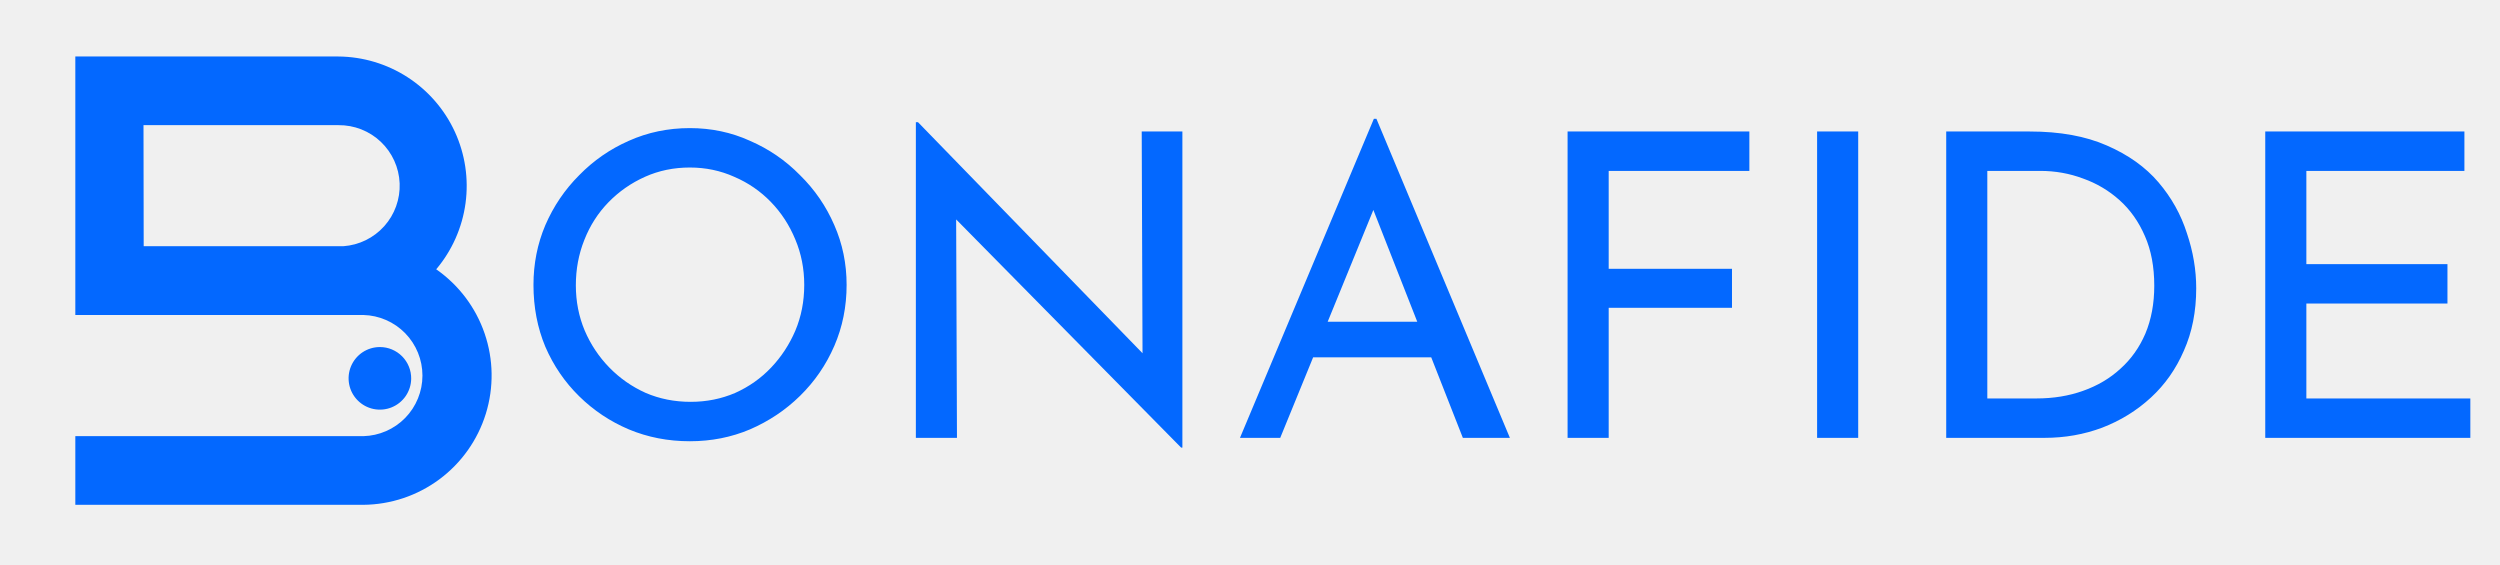
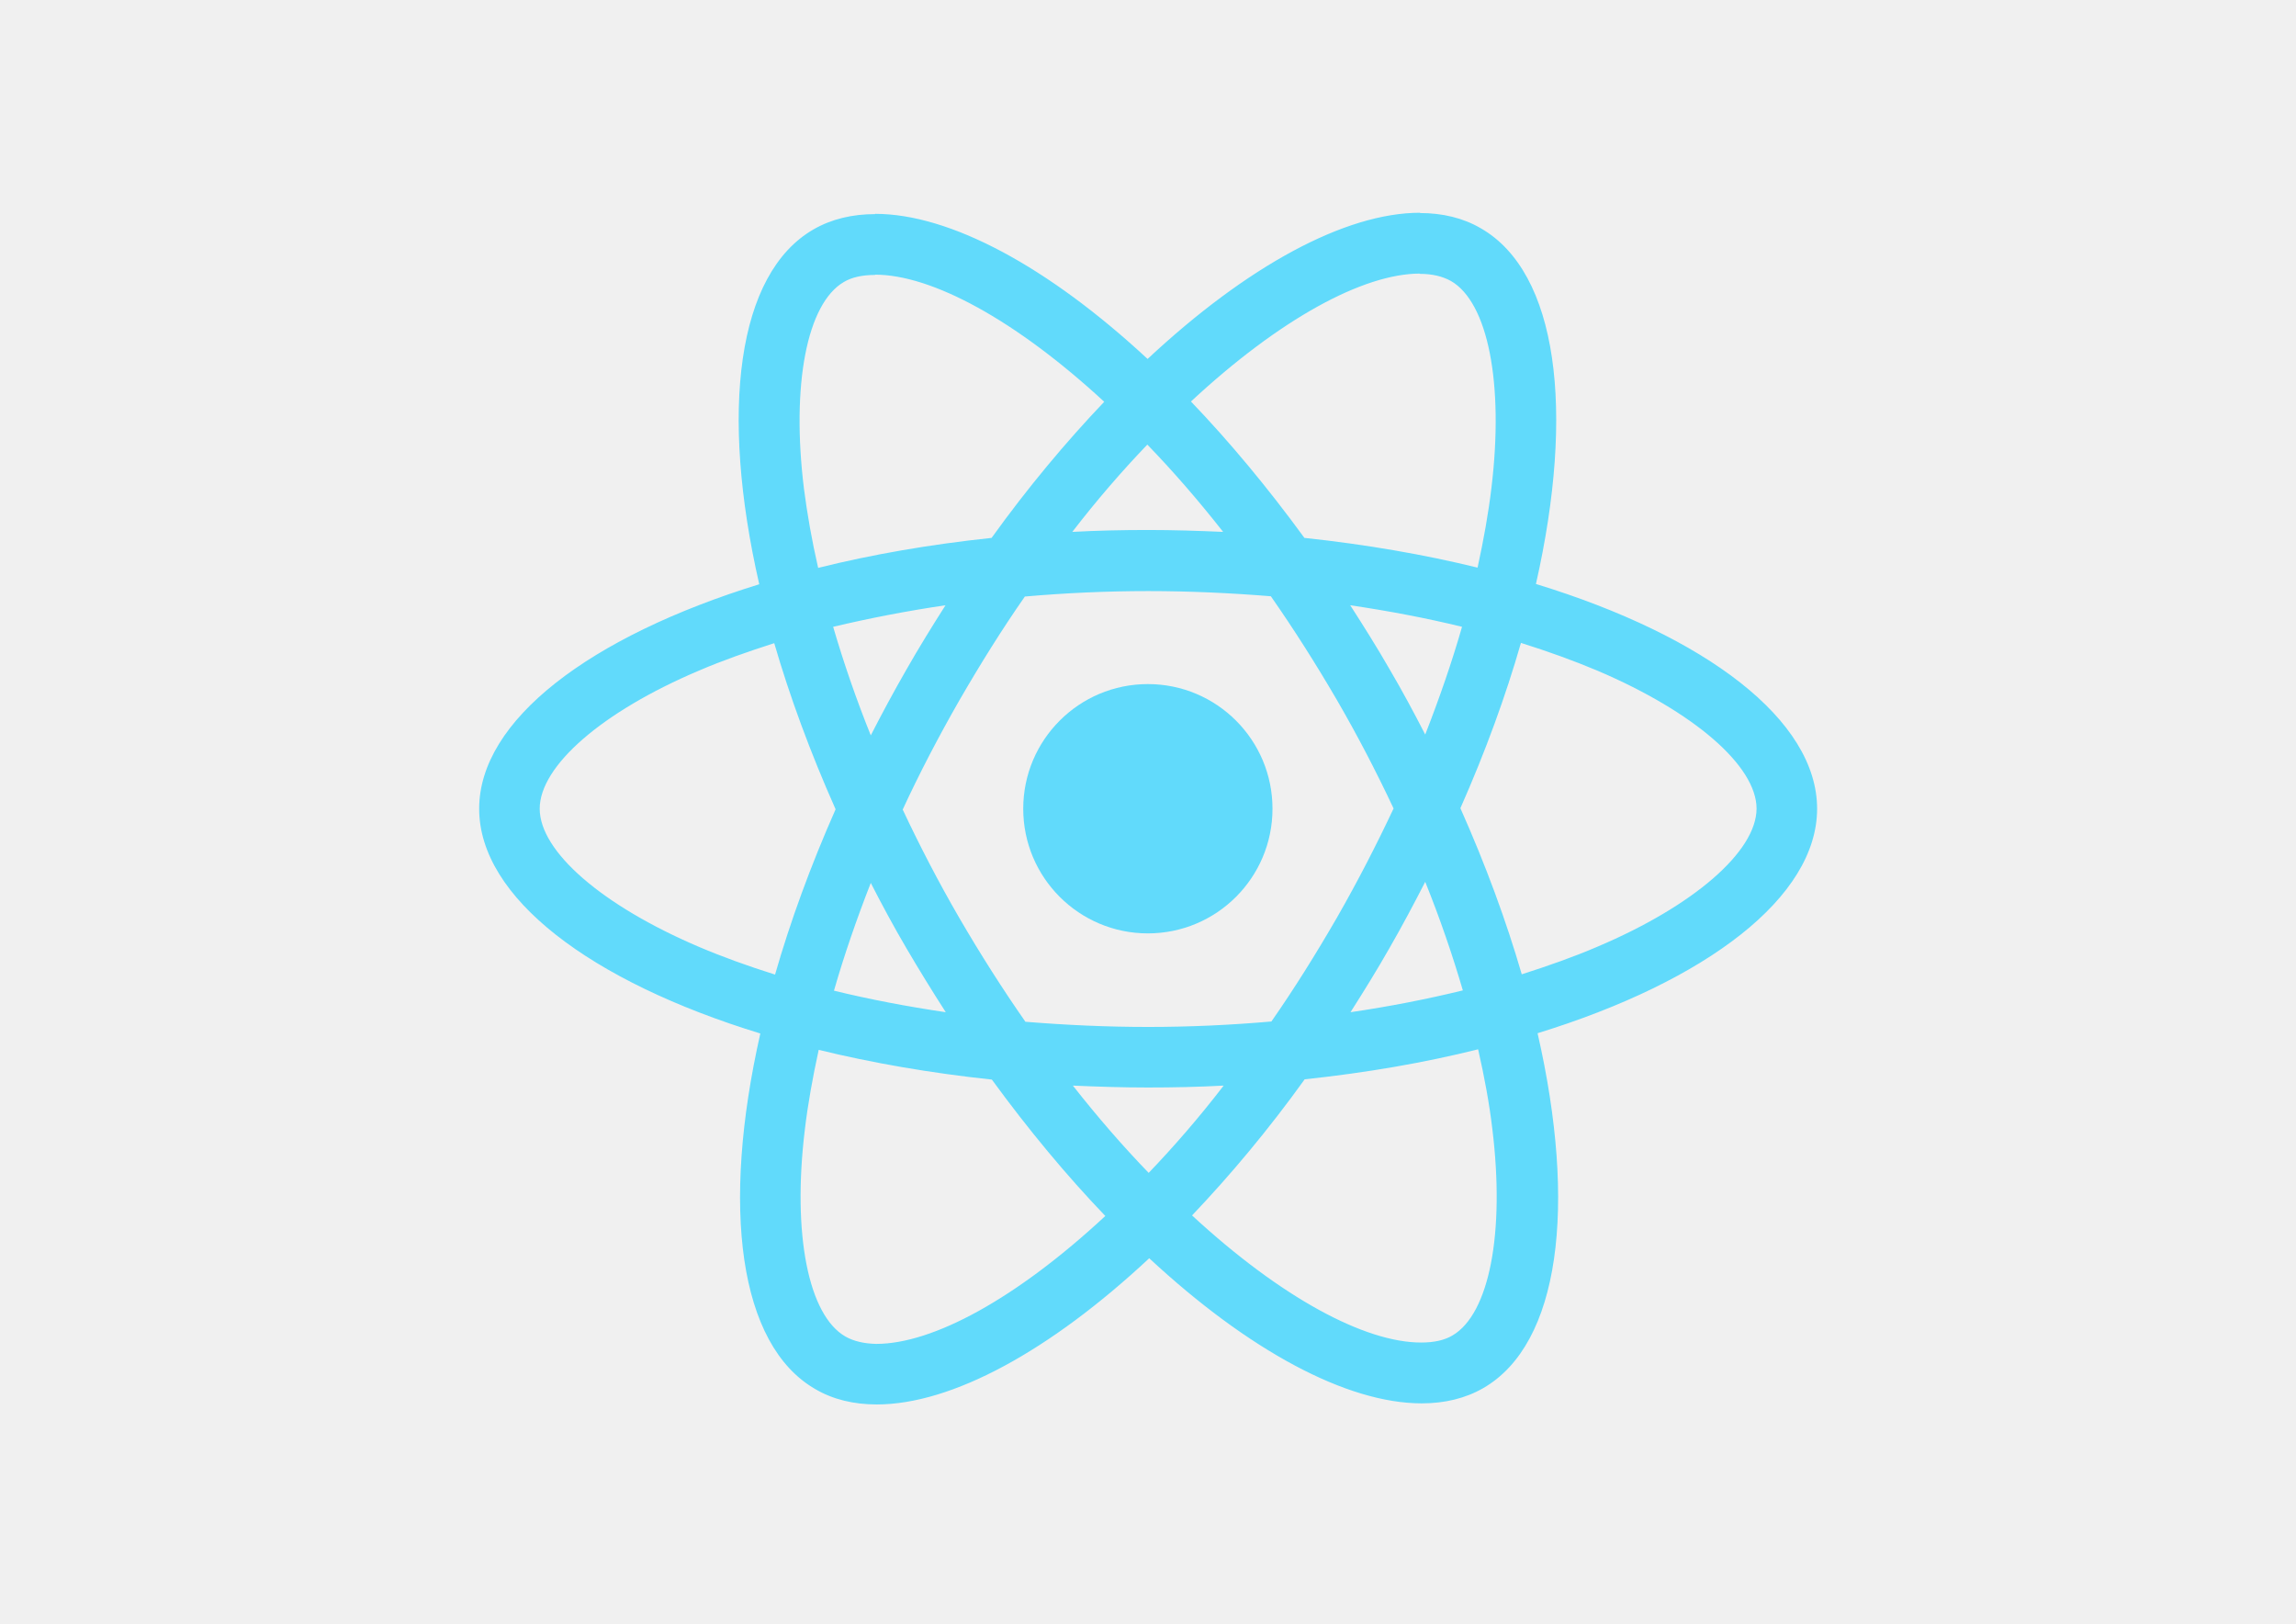
- <svg xmlns="http://www.w3.org/2000/svg" width="177" height="40" viewBox="0 0 177 40" fill="none">
-   <g clip-path="url(#clip0_103_8)">
-     <path d="M10.16 8.861H23.963C25.078 8.85 26.155 9.273 26.964 10.042C27.773 10.811 28.25 11.865 28.295 12.98C28.34 14.095 27.948 15.183 27.204 16.015C26.459 16.846 25.42 17.354 24.307 17.432H10.173L10.16 8.861ZM30.888 19.061C32.008 17.731 32.727 16.11 32.96 14.386C33.193 12.663 32.93 10.909 32.203 9.329C31.476 7.75 30.314 6.41 28.854 5.466C27.393 4.522 25.694 4.014 23.955 4H5.333V22.301H25.725C26.844 22.329 27.908 22.793 28.69 23.595C29.471 24.396 29.909 25.471 29.909 26.591C29.909 27.71 29.471 28.785 28.69 29.587C27.908 30.388 26.844 30.852 25.725 30.88H5.333V35.741H25.717C27.661 35.726 29.549 35.094 31.109 33.935C32.669 32.776 33.82 31.151 34.396 29.295C34.971 27.439 34.942 25.448 34.311 23.61C33.681 21.771 32.482 20.181 30.888 19.069" fill="#0368FF" />
-     <path d="M29.112 26.811C29.107 27.248 28.973 27.674 28.727 28.035C28.481 28.396 28.133 28.677 27.727 28.841C27.322 29.005 26.877 29.045 26.449 28.957C26.021 28.869 25.628 28.656 25.321 28.345C25.013 28.034 24.805 27.639 24.721 27.21C24.637 26.781 24.683 26.337 24.851 25.933C25.02 25.53 25.303 25.185 25.667 24.942C26.031 24.7 26.459 24.571 26.896 24.571C27.189 24.571 27.479 24.629 27.749 24.742C28.019 24.855 28.265 25.021 28.471 25.229C28.677 25.437 28.839 25.684 28.95 25.956C29.06 26.227 29.115 26.518 29.112 26.811V26.811Z" fill="#0368FF" />
+ <svg xmlns="http://www.w3.org/2000/svg" viewBox="0 0 841.9 595.3">
+   <g fill="#61DAFB">
+     <path d="M666.3 296.5c0-32.5-40.7-63.3-103.1-82.4 14.4-63.6 8-114.2-20.2-130.4-6.5-3.8-14.1-5.6-22.4-5.6v22.3c4.6 0 8.3.9 11.4 2.6 13.6 7.8 19.5 37.5 14.9 75.7-1.1 9.4-2.9 19.3-5.1 29.4-19.6-4.8-41-8.5-63.5-10.9-13.5-18.5-27.5-35.3-41.6-50 32.6-30.3 63.2-46.9 84-46.9V78c-27.5 0-63.5 19.6-99.9 53.6-36.4-33.8-72.4-53.2-99.9-53.2v22.3c20.7 0 51.4 16.5 84 46.6-14 14.7-28 31.4-41.3 49.9-22.6 2.4-44 6.1-63.6 11-2.3-10-4-19.7-5.2-29-4.7-38.2 1.1-67.9 14.6-75.8 3-1.8 6.9-2.6 11.5-2.6V78.5c-8.4 0-16 1.8-22.6 5.6-28.1 16.2-34.4 66.7-19.9 130.1-62.2 19.2-102.7 49.9-102.7 82.3 0 32.5 40.7 63.3 103.1 82.4-14.4 63.6-8 114.2 20.2 130.4 6.5 3.8 14.1 5.6 22.5 5.6 27.5 0 63.5-19.6 99.9-53.6 36.4 33.8 72.4 53.2 99.9 53.2 8.4 0 16-1.8 22.6-5.6 28.1-16.2 34.4-66.7 19.9-130.1 62-19.1 102.5-49.9 102.5-82.3zm-130.2-66.7c-3.7 12.9-8.3 26.2-13.5 39.5-4.1-8-8.4-16-13.1-24-4.6-8-9.5-15.8-14.4-23.4 14.2 2.1 27.9 4.7 41 7.9zm-45.8 106.5c-7.8 13.5-15.8 26.3-24.1 38.2-14.9 1.3-30 2-45.2 2-15.1 0-30.2-.7-45-1.9-8.3-11.9-16.4-24.6-24.2-38-7.6-13.1-14.5-26.4-20.8-39.8 6.2-13.4 13.2-26.8 20.7-39.9 7.8-13.5 15.8-26.3 24.1-38.2 14.9-1.3 30-2 45.2-2 15.1 0 30.2.7 45 1.9 8.3 11.9 16.4 24.6 24.2 38 7.6 13.1 14.5 26.4 20.8 39.8-6.3 13.4-13.2 26.8-20.7 39.9zm32.3-13c5.4 13.4 10 26.8 13.8 39.8-13.1 3.2-26.9 5.9-41.2 8 4.9-7.7 9.8-15.6 14.4-23.7 4.6-8 8.9-16.1 13-24.1zM421.2 430c-9.3-9.6-18.6-20.3-27.8-32 9 .4 18.2.7 27.5.7 9.4 0 18.7-.2 27.8-.7-9 11.7-18.3 22.4-27.5 32zm-74.4-58.9c-14.2-2.1-27.9-4.7-41-7.9 3.7-12.9 8.3-26.2 13.5-39.5 4.1 8 8.4 16 13.1 24 4.7 8 9.5 15.8 14.4 23.4zM420.7 163c9.3 9.6 18.6 20.3 27.8 32-9-.4-18.2-.7-27.5-.7-9.4 0-18.7.2-27.8.7 9-11.7 18.3-22.4 27.5-32zm-74 58.9c-4.9 7.7-9.8 15.6-14.4 23.7-4.6 8-8.9 16-13 24-5.4-13.4-10-26.8-13.8-39.8 13.1-3.1 26.9-5.8 41.2-7.9zm-90.5 125.2c-35.4-15.1-58.3-34.9-58.3-50.6 0-15.7 22.9-35.6 58.3-50.6 8.6-3.7 18-7 27.7-10.1 5.7 19.6 13.2 40 22.5 60.9-9.2 20.8-16.6 41.1-22.2 60.6-9.9-3.1-19.3-6.5-28-10.2zM310 490c-13.6-7.8-19.5-37.5-14.9-75.7 1.1-9.4 2.9-19.3 5.1-29.4 19.6 4.8 41 8.5 63.5 10.9 13.5 18.5 27.5 35.3 41.6 50-32.6 30.3-63.2 46.9-84 46.9-4.5-.1-8.3-1-11.3-2.7zm237.2-76.2c4.7 38.2-1.1 67.9-14.6 75.8-3 1.8-6.9 2.6-11.5 2.6-20.7 0-51.4-16.5-84-46.6 14-14.7 28-31.4 41.3-49.9 22.6-2.4 44-6.1 63.6-11 2.3 10.1 4.1 19.8 5.2 29.1zm38.5-66.7c-8.6 3.7-18 7-27.7 10.1-5.7-19.6-13.2-40-22.5-60.9 9.2-20.8 16.6-41.1 22.2-60.6 9.9 3.1 19.3 6.5 28.1 10.2 35.4 15.1 58.3 34.9 58.3 50.6-.1 15.7-23 35.6-58.4 50.6zM320.8 78.4z" />
+     <circle cx="420.9" cy="296.5" r="45.7" />
+     <path d="M520.5 78.1z" />
  </g>
-   <path d="M37.77 20.17C37.77 18.67 38.05 17.26 38.61 15.94C39.19 14.6 39.99 13.42 41.01 12.4C42.03 11.36 43.2 10.55 44.52 9.97C45.86 9.37 47.3 9.07 48.84 9.07C50.36 9.07 51.78 9.37 53.1 9.97C54.44 10.55 55.62 11.36 56.64 12.4C57.68 13.42 58.49 14.6 59.07 15.94C59.65 17.26 59.94 18.67 59.94 20.17C59.94 21.71 59.65 23.15 59.07 24.49C58.49 25.83 57.68 27.01 56.64 28.03C55.62 29.03 54.44 29.82 53.1 30.4C51.78 30.96 50.36 31.24 48.84 31.24C47.3 31.24 45.86 30.96 44.52 30.4C43.2 29.84 42.03 29.06 41.01 28.06C39.99 27.06 39.19 25.89 38.61 24.55C38.05 23.21 37.77 21.75 37.77 20.17ZM40.77 20.2C40.77 21.34 40.98 22.41 41.4 23.41C41.82 24.39 42.4 25.26 43.14 26.02C43.88 26.78 44.74 27.38 45.72 27.82C46.7 28.24 47.76 28.45 48.9 28.45C50.02 28.45 51.07 28.24 52.05 27.82C53.03 27.38 53.88 26.78 54.6 26.02C55.32 25.26 55.89 24.39 56.31 23.41C56.73 22.41 56.94 21.33 56.94 20.17C56.94 19.03 56.73 17.96 56.31 16.96C55.89 15.94 55.31 15.05 54.57 14.29C53.83 13.53 52.97 12.94 51.99 12.52C51.01 12.08 49.96 11.86 48.84 11.86C47.7 11.86 46.64 12.08 45.66 12.52C44.68 12.96 43.82 13.56 43.08 14.32C42.34 15.08 41.77 15.97 41.37 16.99C40.97 17.99 40.77 19.06 40.77 20.2ZM83.623 31.69L66.853 14.68L67.693 14.89L67.753 31H64.843V8.65H64.993L81.583 25.72L80.893 25.57L80.833 9.31H83.713V31.69H83.623ZM87.79 31L97.27 8.41H97.45L106.9 31H103.57L96.49 12.97L98.56 11.62L90.64 31H87.79ZM93.34 22.78H101.41L102.37 25.3H92.5L93.34 22.78ZM110.985 9.31H123.855V12.1H113.895V19.03H122.625V21.79H113.895V31H110.985V9.31ZM128.651 9.31H131.561V31H128.651V9.31ZM137.792 31V9.31H143.702C145.842 9.31 147.662 9.64 149.162 10.3C150.682 10.96 151.902 11.83 152.822 12.91C153.742 13.99 154.412 15.19 154.832 16.51C155.272 17.81 155.492 19.11 155.492 20.41C155.492 22.05 155.202 23.52 154.622 24.82C154.062 26.12 153.282 27.23 152.282 28.15C151.282 29.07 150.132 29.78 148.832 30.28C147.552 30.76 146.192 31 144.752 31H137.792ZM140.702 28.21H144.182C145.382 28.21 146.482 28.03 147.482 27.67C148.502 27.31 149.382 26.79 150.122 26.11C150.882 25.43 151.472 24.6 151.892 23.62C152.312 22.62 152.522 21.49 152.522 20.23C152.522 18.89 152.302 17.72 151.862 16.72C151.422 15.7 150.822 14.85 150.062 14.17C149.302 13.49 148.442 12.98 147.482 12.64C146.522 12.28 145.512 12.1 144.452 12.1H140.702V28.21ZM160.38 9.31H174.48V12.1H163.29V18.7H173.28V21.49H163.29V28.21H174.9V31H160.38V9.31Z" fill="#0368FF" />
-   <defs>
-     <clipPath id="clip0_103_8">
-       <rect width="40" height="40" fill="white" />
-     </clipPath>
-   </defs>
</svg>
